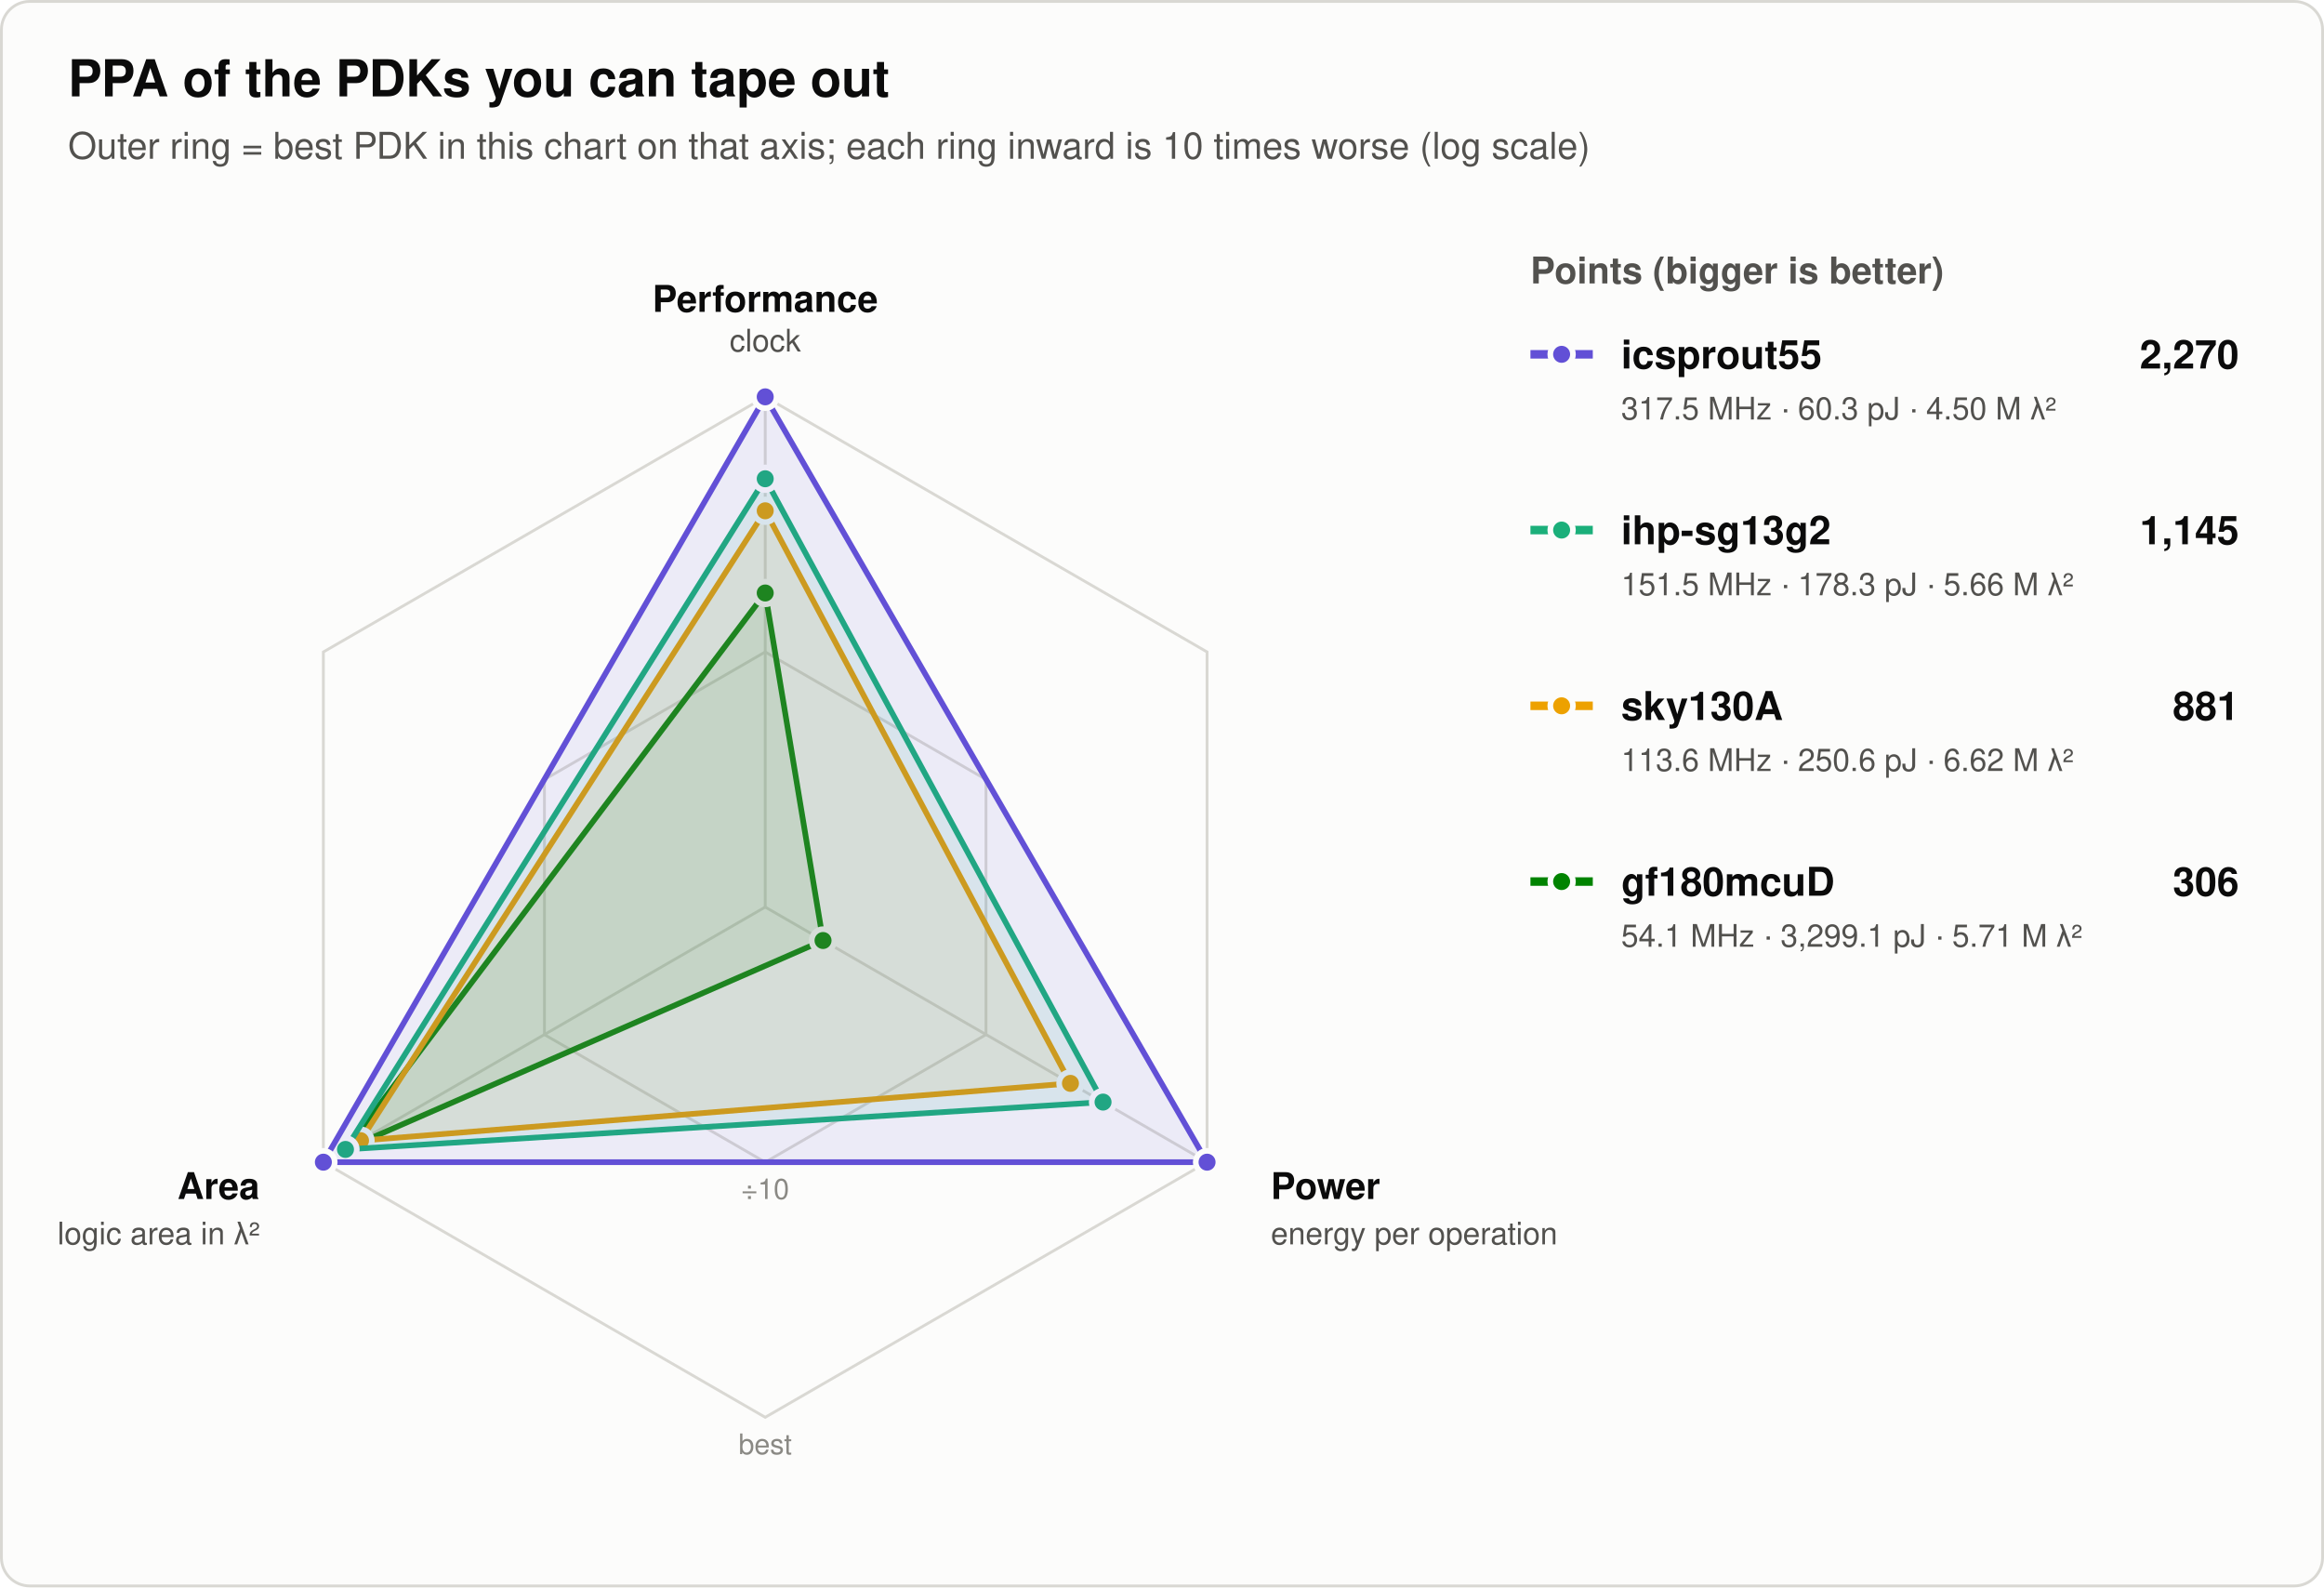
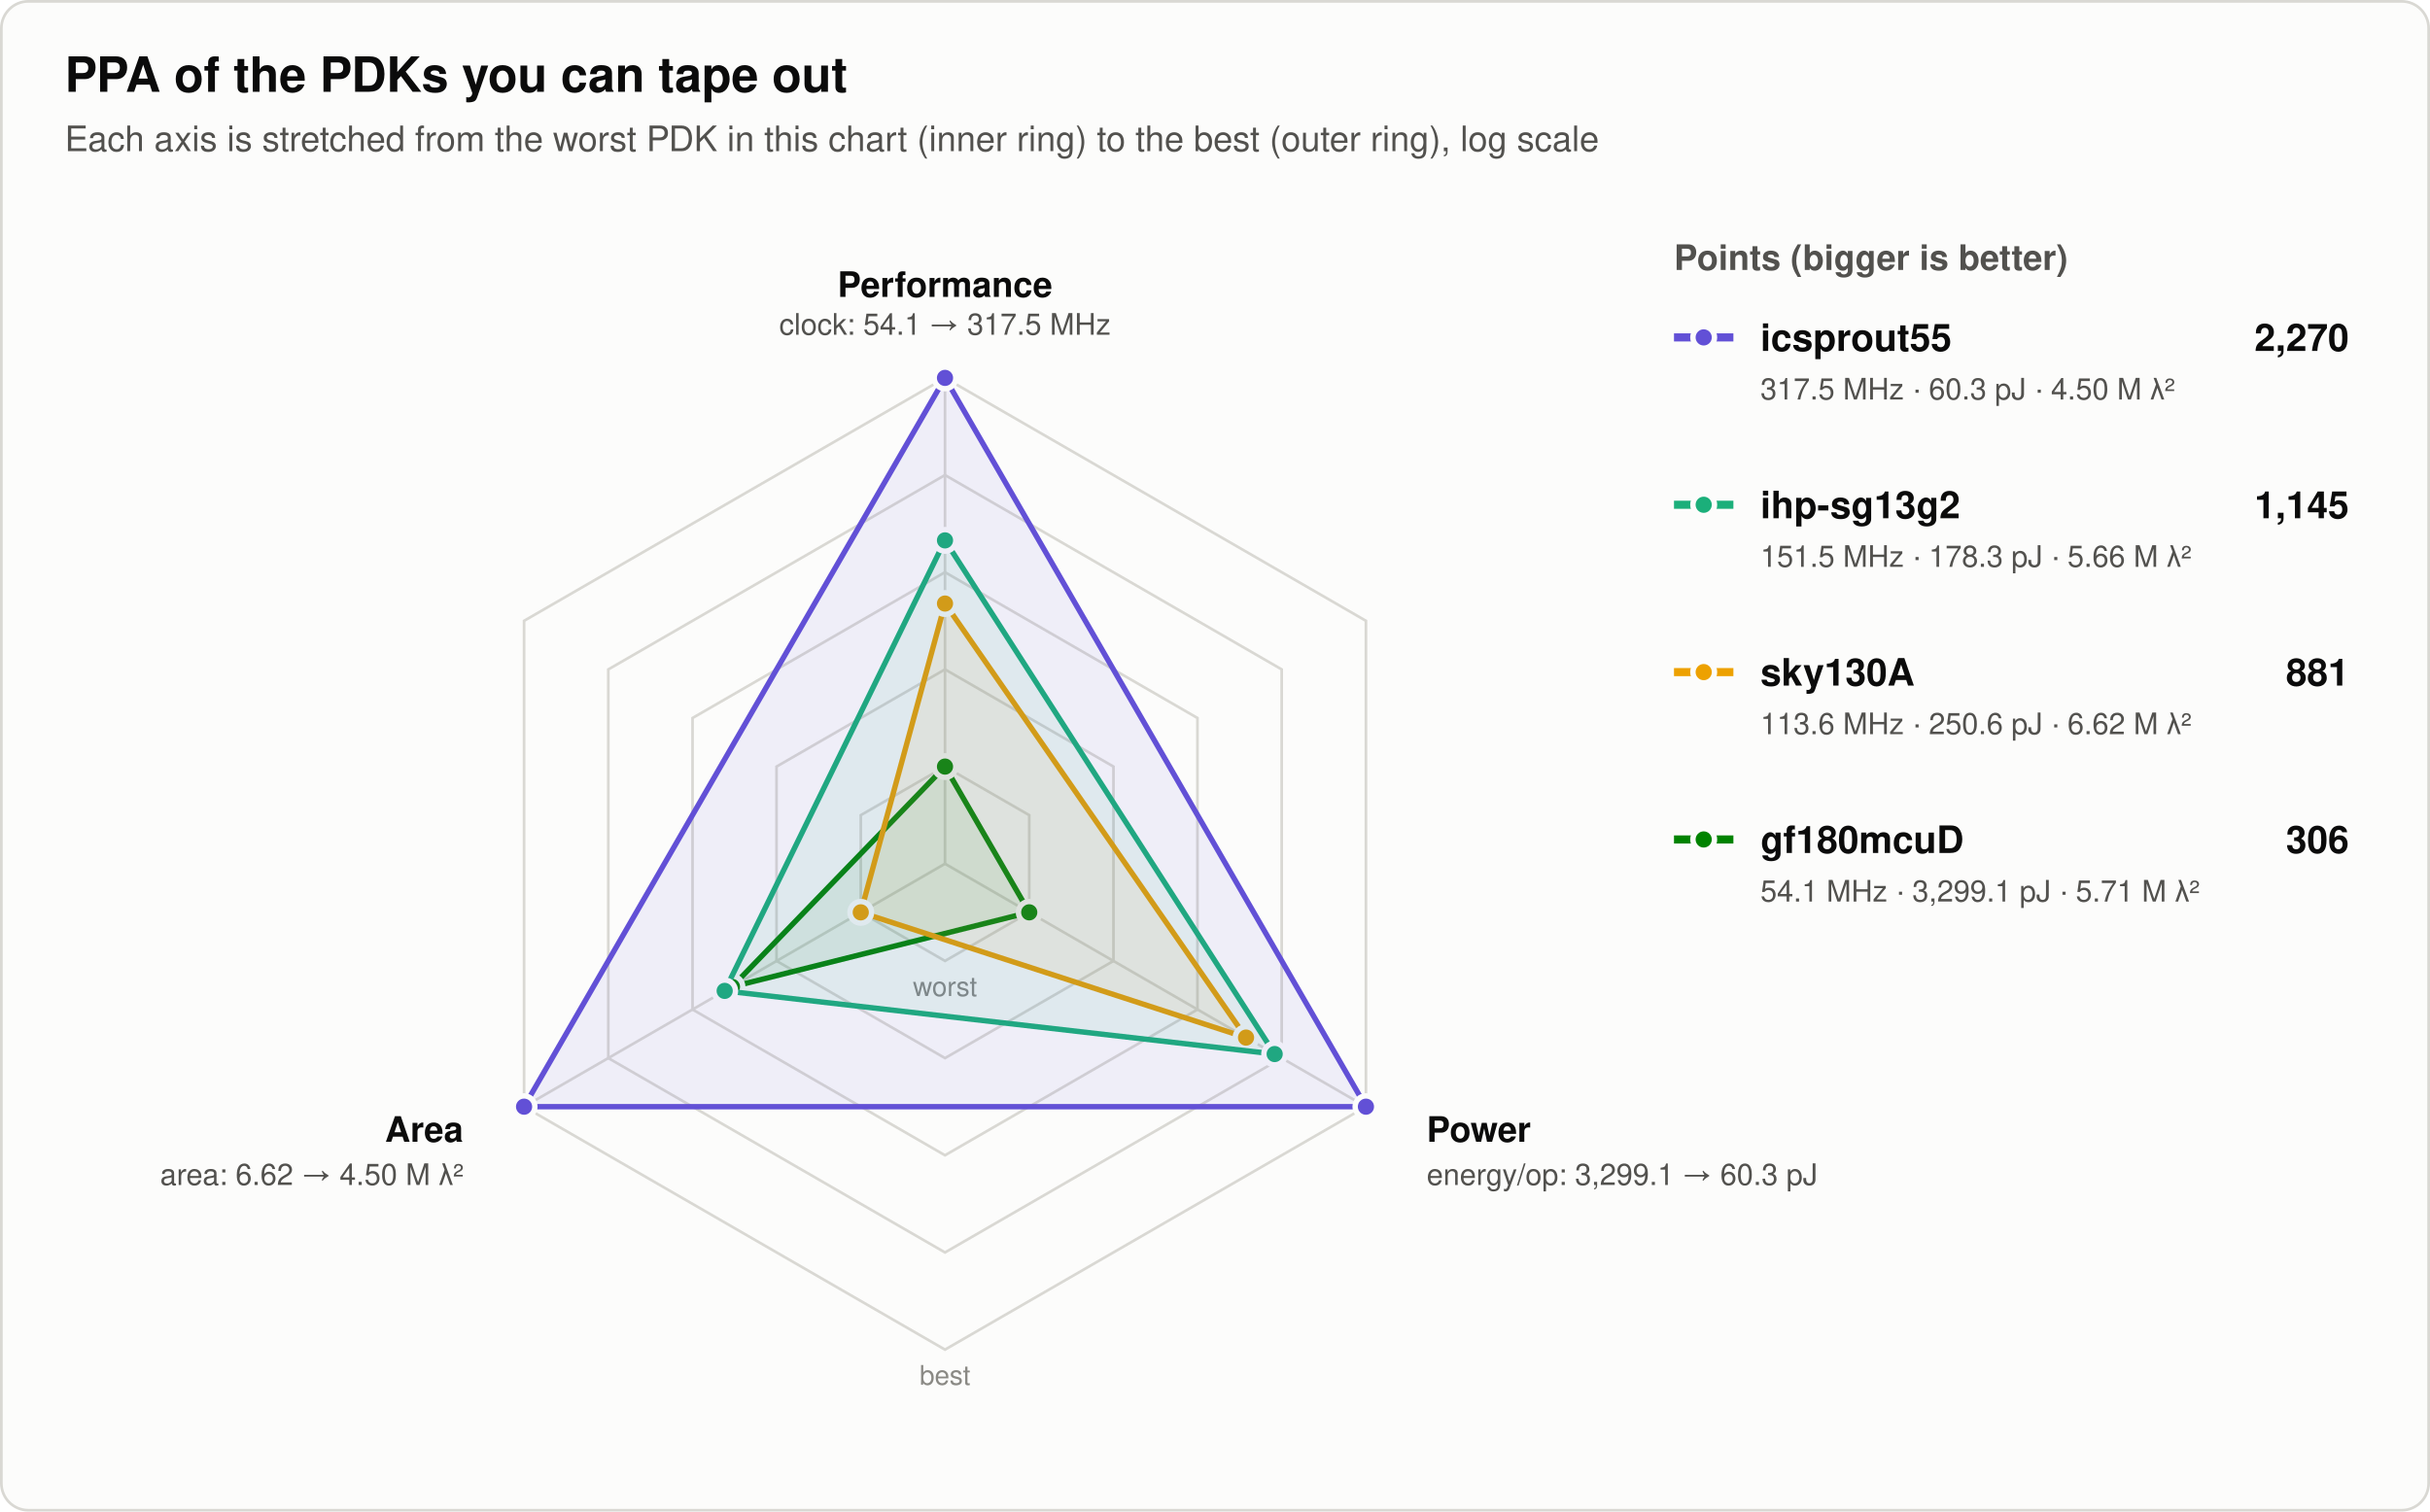
- <svg xmlns="http://www.w3.org/2000/svg" viewBox="0 0 820 560" width="820" height="560" font-family="Segoe UI, Helvetica, Arial, sans-serif">
-   <rect x="0.5" y="0.5" width="819" height="559" rx="10" fill="#fcfcfb" stroke="#d9d8d3" />
+ <svg xmlns="http://www.w3.org/2000/svg" viewBox="0 0 900 560" width="900" height="560" font-family="Segoe UI, Helvetica, Arial, sans-serif">
+   <rect x="0.5" y="0.5" width="899" height="559" rx="10" fill="#fcfcfb" stroke="#d9d8d3" />
  <text x="24.0" y="34.0" font-size="18" fill="#0b0b0b" text-anchor="start" font-weight="600">PPA of the PDKs you can tape out</text>
-   <text x="24.0" y="56.0" font-size="13" fill="#52514e" text-anchor="start" font-weight="normal">Outer ring = best PDK in this chart on that axis; each ring inward is 10 times worse (log scale)</text>
-   <polygon points="270.0,140.0 425.9,230.0 425.9,410.0 270.0,500.0 114.1,410.0 114.1,230.0" fill="none" stroke="#d9d8d3" />
-   <text paint-order="stroke" stroke="#fcfcfb" stroke-width="3" x="270.0" y="513.0" font-size="10" fill="#8a8984" text-anchor="middle" font-weight="normal">best</text>
-   <polygon points="270.0,230.0 347.9,275.0 347.9,365.0 270.0,410.0 192.1,365.0 192.1,275.0" fill="none" stroke="#d9d8d3" />
-   <text paint-order="stroke" stroke="#fcfcfb" stroke-width="3" x="270.0" y="423.0" font-size="10" fill="#8a8984" text-anchor="middle" font-weight="normal">÷10</text>
-   <line x1="270" y1="320" x2="270.0" y2="140.0" stroke="#d9d8d3" />
-   <text x="270.0" y="110.0" font-size="13" fill="#0b0b0b" text-anchor="middle" font-weight="600">Performance</text>
-   <text x="270.0" y="124.0" font-size="11" fill="#52514e" text-anchor="middle" font-weight="normal">clock</text>
-   <line x1="270" y1="320" x2="425.9" y2="410.0" stroke="#d9d8d3" />
-   <text x="448.4" y="423.0" font-size="13" fill="#0b0b0b" text-anchor="start" font-weight="600">Power</text>
-   <text x="448.4" y="439.0" font-size="11" fill="#52514e" text-anchor="start" font-weight="normal">energy per operation</text>
-   <line x1="270" y1="320" x2="114.1" y2="410.0" stroke="#d9d8d3" />
-   <text x="91.6" y="423.0" font-size="13" fill="#0b0b0b" text-anchor="end" font-weight="600">Area</text>
-   <text x="91.6" y="439.0" font-size="11" fill="#52514e" text-anchor="end" font-weight="normal">logic area in λ²</text>
+   <text x="24.0" y="56.0" font-size="13" fill="#52514e" text-anchor="start" font-weight="normal">Each axis is stretched from the worst PDK in this chart (inner ring) to the best (outer ring), log scale</text>
+   <polygon points="350.0,140.0 505.9,230.0 505.9,410.0 350.0,500.0 194.1,410.0 194.1,230.0" fill="none" stroke="#d9d8d3" />
+   <text paint-order="stroke" stroke="#fcfcfb" stroke-width="3" x="350.0" y="513.0" font-size="10" fill="#8a8984" text-anchor="middle" font-weight="normal">best</text>
+   <polygon points="350.0,176.0 474.7,248.0 474.7,392.0 350.0,464.0 225.3,392.0 225.3,248.0" fill="none" stroke="#d9d8d3" />
+   <polygon points="350.0,212.0 443.5,266.0 443.5,374.0 350.0,428.0 256.5,374.0 256.5,266.0" fill="none" stroke="#d9d8d3" />
+   <polygon points="350.0,248.0 412.4,284.0 412.4,356.0 350.0,392.0 287.6,356.0 287.6,284.0" fill="none" stroke="#d9d8d3" />
+   <polygon points="350.0,284.0 381.2,302.0 381.2,338.0 350.0,356.0 318.8,338.0 318.8,302.0" fill="none" stroke="#d9d8d3" />
+   <text paint-order="stroke" stroke="#fcfcfb" stroke-width="3" x="350.0" y="369.0" font-size="10" fill="#8a8984" text-anchor="middle" font-weight="normal">worst</text>
+   <line x1="350" y1="320" x2="350.0" y2="140.0" stroke="#d9d8d3" />
+   <text x="350.0" y="110.0" font-size="13" fill="#0b0b0b" text-anchor="middle" font-weight="600">Performance</text>
+   <text x="350.0" y="124.0" font-size="11" fill="#52514e" text-anchor="middle" font-weight="normal">clock: 54.1 → 317.5 MHz</text>
+   <line x1="350" y1="320" x2="505.9" y2="410.0" stroke="#d9d8d3" />
+   <text x="528.4" y="423.0" font-size="13" fill="#0b0b0b" text-anchor="start" font-weight="600">Power</text>
+   <text x="528.4" y="439.0" font-size="11" fill="#52514e" text-anchor="start" font-weight="normal">energy/op: 3,299.1 → 60.3 pJ</text>
+   <line x1="350" y1="320" x2="194.1" y2="410.0" stroke="#d9d8d3" />
+   <text x="171.6" y="423.0" font-size="13" fill="#0b0b0b" text-anchor="end" font-weight="600">Area</text>
+   <text x="171.6" y="439.0" font-size="11" fill="#52514e" text-anchor="end" font-weight="normal">area: 6.62 → 4.50 M λ²</text>
  <g>
-     <polygon points="270.0,209.2 290.4,331.8 122.2,405.3" fill="#008300" fill-opacity="0.1" stroke="#008300" stroke-width="2" stroke-linejoin="round" />
-     <circle cx="270.0" cy="209.2" r="4" fill="#008300" stroke="#fcfcfb" stroke-width="2" />
-     <circle cx="290.4" cy="331.8" r="4" fill="#008300" stroke="#fcfcfb" stroke-width="2" />
-     <circle cx="122.2" cy="405.3" r="4" fill="#008300" stroke="#fcfcfb" stroke-width="2" />
+     <polygon points="350.0,284.0 381.2,338.0 271.1,365.6" fill="#008300" fill-opacity="0.08" stroke="#008300" stroke-width="2" stroke-linejoin="round" />
+     <circle cx="350.0" cy="284.0" r="4" fill="#008300" stroke="#fcfcfb" stroke-width="2" />
+     <circle cx="381.2" cy="338.0" r="4" fill="#008300" stroke="#fcfcfb" stroke-width="2" />
+     <circle cx="271.1" cy="365.6" r="4" fill="#008300" stroke="#fcfcfb" stroke-width="2" />
  </g>
  <g>
-     <polygon points="270.0,180.2 377.7,382.2 127.2,402.4" fill="#eda100" fill-opacity="0.1" stroke="#eda100" stroke-width="2" stroke-linejoin="round" />
-     <circle cx="270.0" cy="180.2" r="4" fill="#eda100" stroke="#fcfcfb" stroke-width="2" />
-     <circle cx="377.7" cy="382.2" r="4" fill="#eda100" stroke="#fcfcfb" stroke-width="2" />
-     <circle cx="127.2" cy="402.4" r="4" fill="#eda100" stroke="#fcfcfb" stroke-width="2" />
+     <polygon points="350.0,223.6 461.5,384.4 318.8,338.0" fill="#eda100" fill-opacity="0.08" stroke="#eda100" stroke-width="2" stroke-linejoin="round" />
+     <circle cx="350.0" cy="223.6" r="4" fill="#eda100" stroke="#fcfcfb" stroke-width="2" />
+     <circle cx="461.5" cy="384.4" r="4" fill="#eda100" stroke="#fcfcfb" stroke-width="2" />
+     <circle cx="318.8" cy="338.0" r="4" fill="#eda100" stroke="#fcfcfb" stroke-width="2" />
  </g>
  <g>
-     <polygon points="270.0,168.9 389.2,388.8 121.9,405.5" fill="#1baf7a" fill-opacity="0.1" stroke="#1baf7a" stroke-width="2" stroke-linejoin="round" />
-     <circle cx="270.0" cy="168.9" r="4" fill="#1baf7a" stroke="#fcfcfb" stroke-width="2" />
-     <circle cx="389.2" cy="388.8" r="4" fill="#1baf7a" stroke="#fcfcfb" stroke-width="2" />
-     <circle cx="121.9" cy="405.5" r="4" fill="#1baf7a" stroke="#fcfcfb" stroke-width="2" />
+     <polygon points="350.0,200.2 472.1,390.5 268.4,367.1" fill="#1baf7a" fill-opacity="0.08" stroke="#1baf7a" stroke-width="2" stroke-linejoin="round" />
+     <circle cx="350.0" cy="200.2" r="4" fill="#1baf7a" stroke="#fcfcfb" stroke-width="2" />
+     <circle cx="472.1" cy="390.5" r="4" fill="#1baf7a" stroke="#fcfcfb" stroke-width="2" />
+     <circle cx="268.4" cy="367.1" r="4" fill="#1baf7a" stroke="#fcfcfb" stroke-width="2" />
  </g>
  <g>
-     <polygon points="270.0,140.0 425.9,410.0 114.1,410.0" fill="#6250d6" fill-opacity="0.1" stroke="#6250d6" stroke-width="2" stroke-linejoin="round" />
-     <circle cx="270.0" cy="140.0" r="4" fill="#6250d6" stroke="#fcfcfb" stroke-width="2" />
-     <circle cx="425.9" cy="410.0" r="4" fill="#6250d6" stroke="#fcfcfb" stroke-width="2" />
-     <circle cx="114.1" cy="410.0" r="4" fill="#6250d6" stroke="#fcfcfb" stroke-width="2" />
+     <polygon points="350.0,140.0 505.9,410.0 194.1,410.0" fill="#6250d6" fill-opacity="0.08" stroke="#6250d6" stroke-width="2" stroke-linejoin="round" />
+     <circle cx="350.0" cy="140.0" r="4" fill="#6250d6" stroke="#fcfcfb" stroke-width="2" />
+     <circle cx="505.9" cy="410.0" r="4" fill="#6250d6" stroke="#fcfcfb" stroke-width="2" />
+     <circle cx="194.1" cy="410.0" r="4" fill="#6250d6" stroke="#fcfcfb" stroke-width="2" />
  </g>
-   <text x="540.0" y="100.0" font-size="13" fill="#52514e" text-anchor="start" font-weight="600">Points (bigger is better)</text>
-   <line x1="540" y1="125" x2="562" y2="125" stroke="#6250d6" stroke-width="3" />
-   <circle cx="551" cy="125" r="4" fill="#6250d6" stroke="#fcfcfb" stroke-width="2" />
-   <text x="572.0" y="130.0" font-size="14" fill="#0b0b0b" text-anchor="start" font-weight="600">icsprout55</text>
-   <text x="790.0" y="130.0" font-size="14" fill="#0b0b0b" text-anchor="end" font-weight="600">2,270</text>
-   <text x="572.0" y="148.0" font-size="11" fill="#52514e" text-anchor="start" font-weight="normal">317.5 MHz · 60.3 pJ · 4.50 M λ²</text>
-   <line x1="540" y1="187" x2="562" y2="187" stroke="#1baf7a" stroke-width="3" />
-   <circle cx="551" cy="187" r="4" fill="#1baf7a" stroke="#fcfcfb" stroke-width="2" />
-   <text x="572.0" y="192.0" font-size="14" fill="#0b0b0b" text-anchor="start" font-weight="600">ihp-sg13g2</text>
-   <text x="790.0" y="192.0" font-size="14" fill="#0b0b0b" text-anchor="end" font-weight="600">1,145</text>
-   <text x="572.0" y="210.0" font-size="11" fill="#52514e" text-anchor="start" font-weight="normal">151.5 MHz · 178.3 pJ · 5.66 M λ²</text>
-   <line x1="540" y1="249" x2="562" y2="249" stroke="#eda100" stroke-width="3" />
-   <circle cx="551" cy="249" r="4" fill="#eda100" stroke="#fcfcfb" stroke-width="2" />
-   <text x="572.0" y="254.0" font-size="14" fill="#0b0b0b" text-anchor="start" font-weight="600">sky130A</text>
-   <text x="790.0" y="254.0" font-size="14" fill="#0b0b0b" text-anchor="end" font-weight="600">881</text>
-   <text x="572.0" y="272.0" font-size="11" fill="#52514e" text-anchor="start" font-weight="normal">113.6 MHz · 250.6 pJ · 6.62 M λ²</text>
-   <line x1="540" y1="311" x2="562" y2="311" stroke="#008300" stroke-width="3" />
-   <circle cx="551" cy="311" r="4" fill="#008300" stroke="#fcfcfb" stroke-width="2" />
-   <text x="572.0" y="316.0" font-size="14" fill="#0b0b0b" text-anchor="start" font-weight="600">gf180mcuD</text>
-   <text x="790.0" y="316.0" font-size="14" fill="#0b0b0b" text-anchor="end" font-weight="600">306</text>
-   <text x="572.0" y="334.0" font-size="11" fill="#52514e" text-anchor="start" font-weight="normal">54.1 MHz · 3,299.1 pJ · 5.71 M λ²</text>
+   <text x="620.0" y="100.0" font-size="13" fill="#52514e" text-anchor="start" font-weight="600">Points (bigger is better)</text>
+   <line x1="620" y1="125" x2="642" y2="125" stroke="#6250d6" stroke-width="3" />
+   <circle cx="631" cy="125" r="4" fill="#6250d6" stroke="#fcfcfb" stroke-width="2" />
+   <text x="652.0" y="130.0" font-size="14" fill="#0b0b0b" text-anchor="start" font-weight="600">icsprout55</text>
+   <text x="870.0" y="130.0" font-size="14" fill="#0b0b0b" text-anchor="end" font-weight="600">2,270</text>
+   <text x="652.0" y="148.0" font-size="11" fill="#52514e" text-anchor="start" font-weight="normal">317.5 MHz · 60.3 pJ · 4.50 M λ²</text>
+   <line x1="620" y1="187" x2="642" y2="187" stroke="#1baf7a" stroke-width="3" />
+   <circle cx="631" cy="187" r="4" fill="#1baf7a" stroke="#fcfcfb" stroke-width="2" />
+   <text x="652.0" y="192.0" font-size="14" fill="#0b0b0b" text-anchor="start" font-weight="600">ihp-sg13g2</text>
+   <text x="870.0" y="192.0" font-size="14" fill="#0b0b0b" text-anchor="end" font-weight="600">1,145</text>
+   <text x="652.0" y="210.0" font-size="11" fill="#52514e" text-anchor="start" font-weight="normal">151.5 MHz · 178.3 pJ · 5.66 M λ²</text>
+   <line x1="620" y1="249" x2="642" y2="249" stroke="#eda100" stroke-width="3" />
+   <circle cx="631" cy="249" r="4" fill="#eda100" stroke="#fcfcfb" stroke-width="2" />
+   <text x="652.0" y="254.0" font-size="14" fill="#0b0b0b" text-anchor="start" font-weight="600">sky130A</text>
+   <text x="870.0" y="254.0" font-size="14" fill="#0b0b0b" text-anchor="end" font-weight="600">881</text>
+   <text x="652.0" y="272.0" font-size="11" fill="#52514e" text-anchor="start" font-weight="normal">113.6 MHz · 250.6 pJ · 6.62 M λ²</text>
+   <line x1="620" y1="311" x2="642" y2="311" stroke="#008300" stroke-width="3" />
+   <circle cx="631" cy="311" r="4" fill="#008300" stroke="#fcfcfb" stroke-width="2" />
+   <text x="652.0" y="316.0" font-size="14" fill="#0b0b0b" text-anchor="start" font-weight="600">gf180mcuD</text>
+   <text x="870.0" y="316.0" font-size="14" fill="#0b0b0b" text-anchor="end" font-weight="600">306</text>
+   <text x="652.0" y="334.0" font-size="11" fill="#52514e" text-anchor="start" font-weight="normal">54.1 MHz · 3,299.1 pJ · 5.71 M λ²</text>
</svg>
